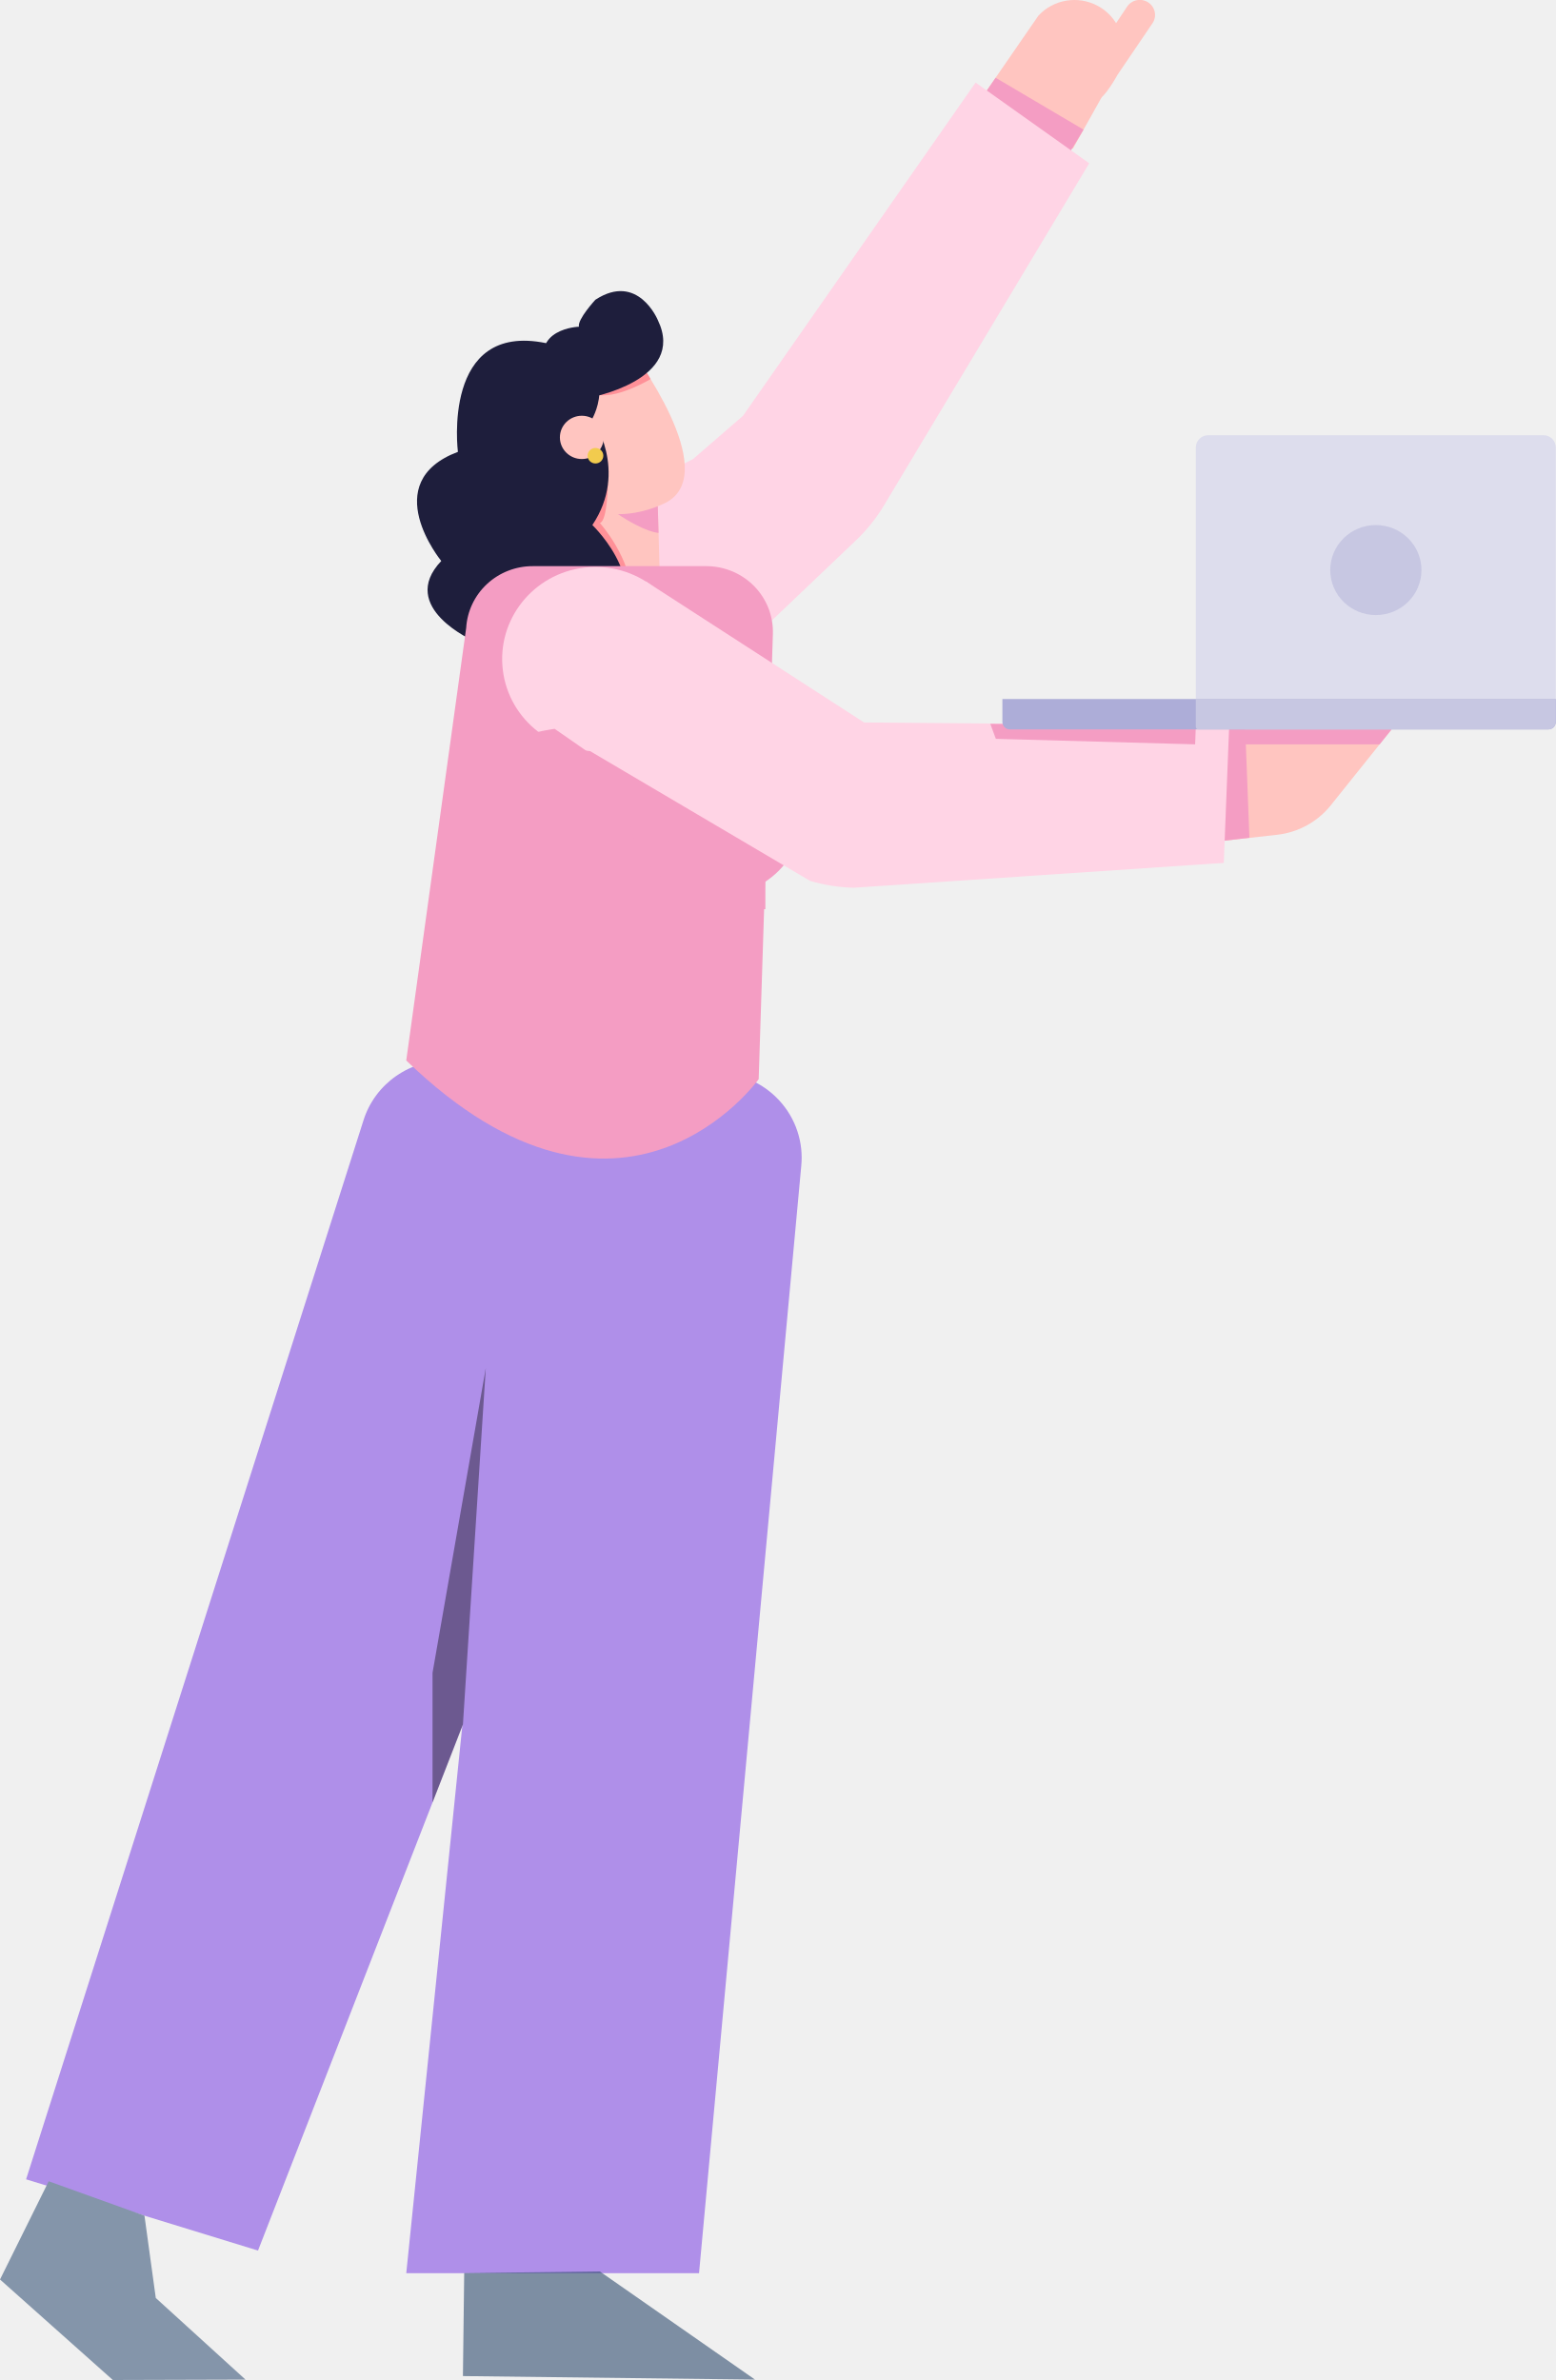
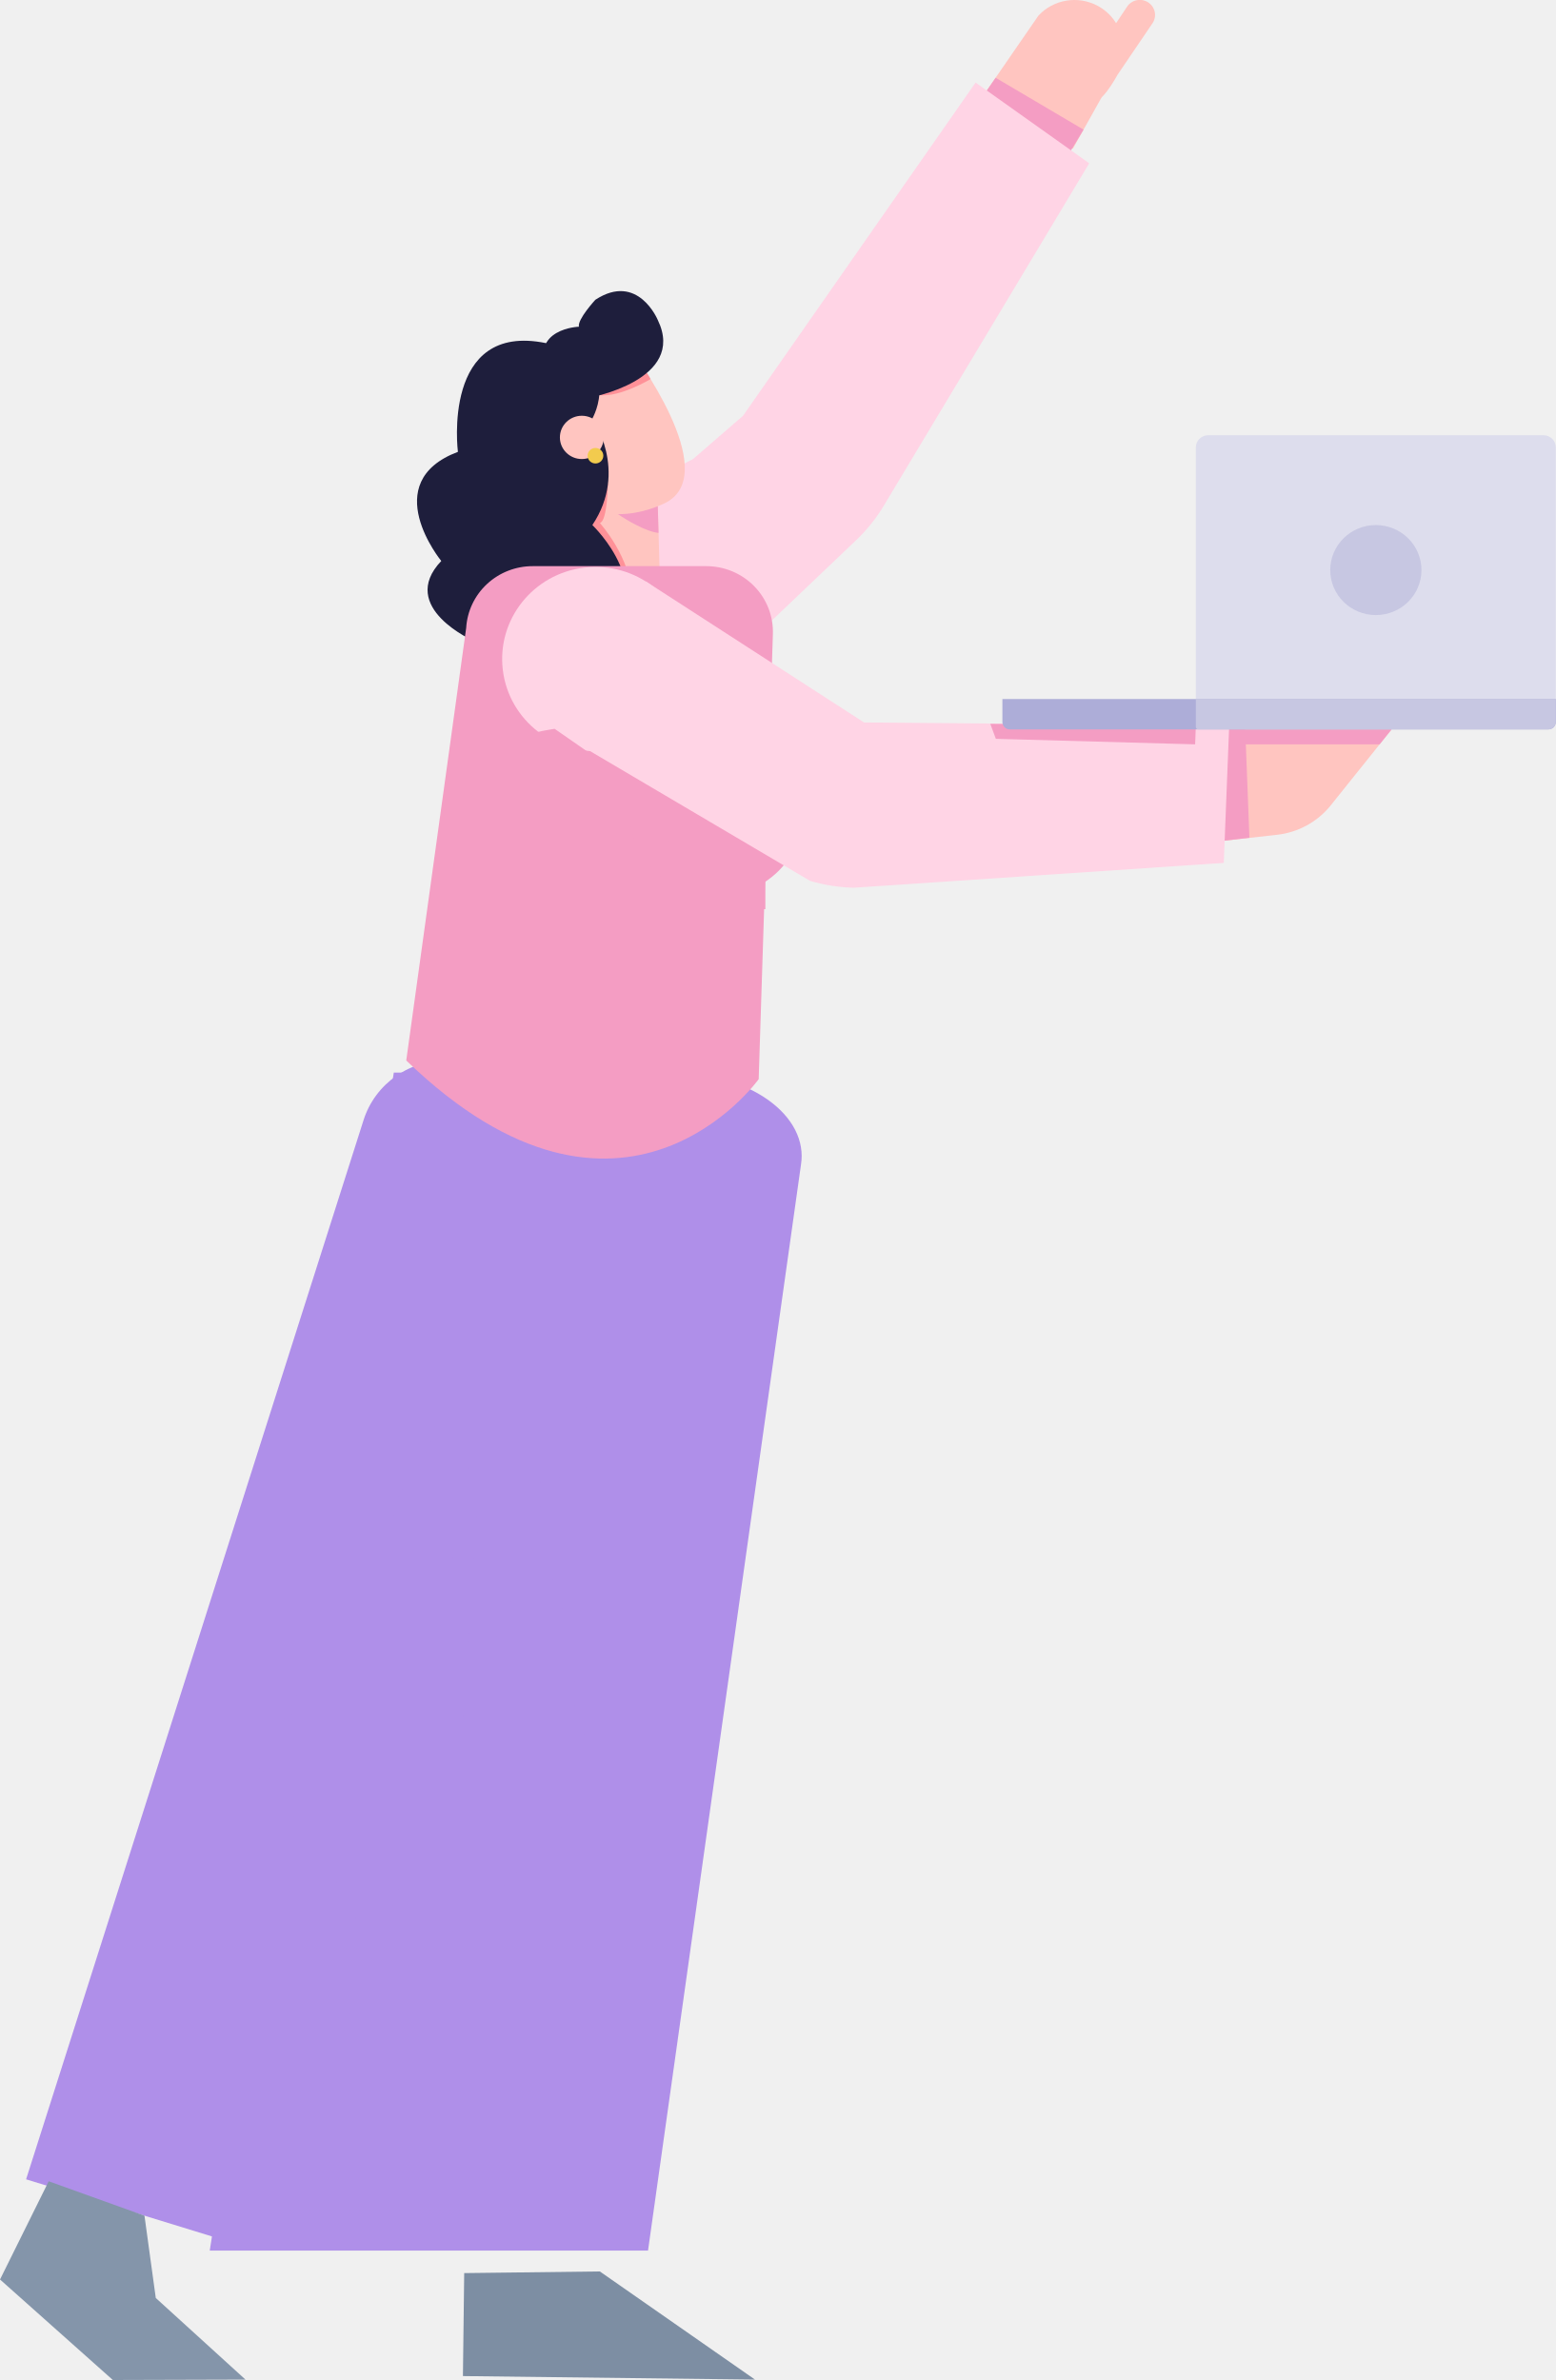
<svg xmlns="http://www.w3.org/2000/svg" width="381" height="583" viewBox="0 0 381 583" fill="none">
  <g clip-path="url(#clip0_5_2061)">
-     <path d="M254.3 3.83L240.549 23.781L262.735 36.42L272.352 19.239C273.463 17.897 274.261 16.329 274.688 14.648C275.116 12.966 275.162 11.212 274.823 9.511C274.485 7.81 273.77 6.204 272.73 4.806C271.69 3.409 270.351 2.256 268.808 1.428V1.428C266.465 0.17 263.764 -0.277 261.134 0.159C258.504 0.594 256.098 1.887 254.3 3.83V3.83Z" fill="#FFC5C0" />
-     <path d="M281.175 0.583C281.585 0.848 281.938 1.191 282.214 1.591C282.49 1.991 282.683 2.441 282.782 2.915C282.881 3.389 282.885 3.877 282.793 4.352C282.7 4.828 282.514 5.28 282.244 5.684L273.674 18.312C273.674 18.312 270.431 24.235 268.948 24.195L271.069 14.237L269.379 11.572L275.995 1.662C276.261 1.253 276.607 0.9 277.013 0.624C277.418 0.348 277.875 0.155 278.357 0.054C278.839 -0.046 279.336 -0.051 279.82 0.04C280.303 0.131 280.764 0.315 281.175 0.583V0.583Z" fill="#FFC5C0" />
+     <path d="M254.3 3.83L240.549 23.781L262.735 36.42L272.352 19.239C273.463 17.897 274.261 16.329 274.688 14.648C275.116 12.966 275.162 11.212 274.823 9.511C274.485 7.81 273.77 6.204 272.73 4.806C271.69 3.409 270.351 2.256 268.808 1.428C266.465 0.17 263.764 -0.277 261.134 0.159C258.504 0.594 256.098 1.887 254.3 3.83Z" fill="#FFC5C0" />
+     <path d="M281.175 0.583C281.585 0.848 281.938 1.191 282.214 1.591C282.49 1.991 282.683 2.441 282.782 2.915C282.881 3.389 282.885 3.877 282.793 4.352C282.7 4.828 282.514 5.28 282.244 5.684L273.674 18.312C273.674 18.312 270.431 24.235 268.948 24.195L271.069 14.237L269.379 11.572L275.995 1.662C276.261 1.253 276.607 0.9 277.013 0.624C277.418 0.348 277.875 0.155 278.357 0.054C278.839 -0.046 279.336 -0.051 279.82 0.04C280.303 0.131 280.764 0.315 281.175 0.583Z" fill="#FFC5C0" />
    <path d="M243.821 19.047L265.352 31.756L261.914 37.423L240.555 23.781L243.821 19.047Z" fill="#F49DC3" />
    <path d="M238.915 20.224L181.962 101.844L139.433 138.678C139.433 138.678 130.319 170.265 168.967 171.099L209.683 132.3C212.312 129.794 214.588 126.95 216.452 123.847L266.742 40L238.915 20.224Z" fill="#FFD4E5" />
    <path d="M133.953 174.584C125.026 165.773 125.026 151.487 133.953 142.676C142.881 133.865 157.354 133.865 166.281 142.676C175.208 151.487 175.208 165.773 166.281 174.584C157.354 183.395 142.881 183.395 133.953 174.584Z" fill="#D9DBC5" />
    <path d="M169.722 112.443C169.722 112.443 168.995 124.745 163.148 125.73V136.772C163.148 136.772 185.487 150.169 189.031 162.389L161.269 139.594L157.489 118.664L169.722 112.443Z" fill="#FFD4E5" />
    <path d="M140.057 109.668L131.386 139.296C131.386 139.296 138.096 147.691 146.26 148.012C154.423 148.333 161.617 142.87 161.617 142.87L160.583 105.925C160.583 105.925 145.273 98.323 140.057 109.668Z" fill="#FFC5C0" />
    <path d="M161.266 130.534C161.266 130.534 158.029 130.493 151 125.73C151 125.73 156.316 119.439 161.083 124.01L161.266 130.534Z" fill="#F49DC3" />
    <path d="M154.804 86.138C154.804 86.138 176.896 115.498 163.257 123.019C163.257 123.019 146.588 132.248 136.287 117.941L131.449 96.533C131.449 96.533 136.31 81.923 154.804 86.138Z" fill="#FFC5C0" />
-     <path d="M159.32 92.86C159.32 92.86 151.878 97.32 146.916 96.801L156.704 89.199C157.733 90.302 158.612 91.533 159.32 92.86V92.86Z" fill="#FF9198" />
+     <path d="M159.32 92.86C159.32 92.86 151.878 97.32 146.916 96.801L156.704 89.199C157.733 90.302 158.612 91.533 159.32 92.86Z" fill="#FF9198" />
    <path d="M148.862 118.436C148.862 118.436 148.78 127.624 146.901 128.12C146.901 128.12 154.639 136.638 154.828 146.467L146.228 148.012L137.078 127.315L148.862 118.436Z" fill="#FF9198" />
    <path d="M145.056 102.521L144.27 97.425C144.27 97.425 168.234 93.158 161.093 78.402C161.093 78.402 156.237 66.614 145.8 73.429C145.8 73.429 141.376 78.227 141.772 80.028C141.772 80.028 129.763 80.437 133.898 91.106C133.898 91.106 120.312 93.146 136.591 120.943C136.591 120.943 142.191 116.752 144.164 105.785C144.359 104.654 144.914 103.634 145.056 102.521Z" fill="#1E1E3C" />
    <path d="M145.063 102.521C145.063 102.521 154.023 115.242 145.063 128.616C145.063 128.616 162.429 145.179 146.935 157.101C146.935 157.101 127.396 174.539 116.22 157.101C116.22 157.101 97.188 148.852 108.063 137.413C108.063 137.413 92.297 118.174 112.138 110.683C112.138 110.683 108.063 78.752 133.734 84.057C153.32 88.097 145.063 102.521 145.063 102.521Z" fill="#1E1E3C" />
    <path d="M142.482 112.443C139.517 112.443 137.113 110.071 137.113 107.144C137.113 104.217 139.517 101.844 142.482 101.844C145.448 101.844 147.852 104.217 147.852 107.144C147.852 110.071 145.448 112.443 142.482 112.443Z" fill="#FFC5C0" />
    <path d="M145.824 113.533C144.761 113.533 143.899 112.683 143.899 111.633C143.899 110.583 144.761 109.732 145.824 109.732C146.888 109.732 147.75 110.583 147.75 111.633C147.75 112.683 146.888 113.533 145.824 113.533Z" fill="#F2CB4E" />
-     <path d="M129.597 262.741H175.209C178.16 262.741 181.079 263.351 183.776 264.533C186.473 265.715 188.889 267.442 190.869 269.603C192.848 271.764 194.346 274.31 195.267 277.077C196.187 279.845 196.51 282.772 196.214 285.67L171.186 556.835H99.49" fill="#AF8FE9" />
+     <path d="M96.437 262.741H164.717C169.135 262.741 173.504 263.34 177.542 264.5C181.579 265.659 185.196 267.354 188.159 269.474C191.122 271.594 193.365 274.092 194.743 276.807C196.121 279.523 196.604 282.395 196.16 285.238L158.695 551.296H51.367" fill="#AF8FE9" />
    <path d="M63.184 551.296L6.39 533.841L89.038 274.36C90.432 269.974 93.257 266.166 97.072 263.53C100.887 260.893 105.479 259.577 110.131 259.785L175.531 262.729L63.184 551.296Z" fill="#AF8FE9" />
    <path d="M99.486 259.773L114.164 153.807C114.414 149.714 116.238 145.869 119.264 143.058C122.289 140.247 126.288 138.683 130.443 138.684H172.972C175.167 138.684 177.339 139.121 179.359 139.97C181.379 140.818 183.204 142.06 184.726 143.621C186.247 145.182 187.434 147.031 188.215 149.056C188.996 151.08 189.354 153.24 189.269 155.405L185.796 264.35C185.796 264.35 152.558 311.031 99.486 259.773Z" fill="#F49DC3" />
    <path d="M175.445 219.581C179.064 221.71 183.217 222.793 187.43 222.706V214.218C187.43 214.218 178.688 217.395 175.445 219.581Z" fill="#F49DC3" />
    <path d="M175.465 219.575C163.623 219.575 154.023 210.1 154.023 198.412C154.023 186.724 163.623 177.25 175.465 177.25C187.306 177.25 196.906 186.724 196.906 198.412C196.906 210.1 187.306 219.575 175.465 219.575Z" fill="#F49DC3" />
    <path d="M340.789 178.672L325.886 197.276C324.285 199.274 322.299 200.941 320.042 202.178C317.785 203.416 315.303 204.201 312.738 204.487L299.595 205.957L299.512 178.672H340.789Z" fill="#FFC5C0" />
    <path d="M304.953 178.672L305.969 205.216L299.589 205.957L299.507 178.672H304.953Z" fill="#F49DC3" />
    <path d="M340.789 178.672H301.013V182.333H337.853L340.789 178.672Z" fill="#F49DC3" />
-     <path d="M301.016 177.739L211.604 176.975L158.195 142.444C158.195 142.444 125.844 150.14 144.113 183.762L198.367 215.774C201.858 216.809 205.474 217.375 209.118 217.459L299.693 211.378L301.016 177.739Z" fill="#FFD4E5" />
+     <path d="M301.016 177.739L211.604 176.975L158.195 142.444C158.195 142.444 125.844 150.14 144.113 183.762L198.367 215.774C201.858 216.809 205.474 217.375 209.118 217.459L299.692 211.378L301.016 177.739Z" fill="#FFD4E5" />
    <path d="M123.137 164.125C121.636 151.752 130.581 140.521 143.116 139.04C155.651 137.558 167.03 146.386 168.531 158.758C170.033 171.131 161.088 182.362 148.553 183.844C136.018 185.325 124.639 176.497 123.137 164.125Z" fill="#FFD4E5" />
    <path d="M242.514 177.308L243.872 180.981L292.674 182.333L292.852 177.739L242.514 177.308Z" fill="#F49DC3" />
    <path d="M292.852 171.227H380.999V109.592C380.999 108.801 380.68 108.042 380.113 107.482C379.546 106.922 378.776 106.607 377.974 106.607L295.876 106.607C295.074 106.607 294.305 106.922 293.737 107.482C293.17 108.042 292.852 108.801 292.852 109.592V171.227Z" fill="#DDDDED" />
-     <path d="M247.29 178.672L379.183 178.672C379.664 178.672 380.125 178.484 380.465 178.148C380.805 177.812 380.996 177.357 380.996 176.882V171.227L245.477 171.227V176.882C245.477 177.357 245.668 177.812 246.008 178.148C246.348 178.484 246.809 178.672 247.29 178.672V178.672Z" fill="#ADADD8" />
-     <path d="M293.442 178.672H379.179C379.66 178.672 380.122 178.484 380.462 178.148C380.802 177.812 380.993 177.357 380.993 176.882V171.227H292.852V178.077C292.85 178.155 292.864 178.232 292.893 178.304C292.922 178.376 292.965 178.442 293.02 178.497C293.075 178.553 293.141 178.597 293.214 178.627C293.286 178.657 293.364 178.672 293.442 178.672V178.672Z" fill="#C7C7E2" />
+     <path d="M247.29 178.672L379.183 178.672C379.664 178.672 380.125 178.484 380.465 178.148C380.805 177.812 380.996 177.357 380.996 176.882V171.227L245.477 171.227V176.882C245.477 177.357 245.668 177.812 246.008 178.148C246.348 178.484 246.809 178.672 247.29 178.672Z" fill="#ADADD8" />
+     <path d="M293.442 178.672H379.179C379.66 178.672 380.122 178.484 380.462 178.148C380.802 177.812 380.993 177.357 380.993 176.882V171.227H292.852V178.077C292.85 178.155 292.864 178.232 292.893 178.304C292.922 178.376 292.965 178.442 293.02 178.497C293.075 178.553 293.141 178.597 293.214 178.627C293.286 178.657 293.364 178.672 293.442 178.672Z" fill="#C7C7E2" />
    <path d="M336.932 150.665C330.763 150.665 325.762 145.729 325.762 139.64C325.762 133.551 330.763 128.616 336.932 128.616C343.101 128.616 348.102 133.551 348.102 139.64C348.102 145.729 343.101 150.665 336.932 150.665Z" fill="#C7C7E2" />
    <path d="M180.765 217.805L134.332 185.373C132.72 185.816 131.033 185.931 129.375 185.711C127.717 185.49 126.121 184.939 124.686 184.09C119.311 180.901 135.826 178.534 135.826 178.534L184.758 212.471C184.758 212.471 182.785 216.225 180.765 217.805Z" fill="#F49DC3" />
    <path d="M146.892 556.409L184.891 582.901L113.365 582.038L113.678 556.812L146.892 556.409Z" fill="#2F4B6F" fill-opacity="0.59" />
    <path d="M35.38 542.75L38.15 562.91L60.117 582.901L27.63 583L0.004 558.38L11.924 534.32L35.38 542.75Z" fill="#8495AA" />
-     <path d="M113.369 422.407L118.969 335.085L105.921 409.779V441.541L113.369 422.407Z" fill="black" fill-opacity="0.38" />
+     <path d="M113.369 422.407L118.969 335.085L105.921 409.779V441.541L113.369 422.407Z" fill="#AF8FE9" />
+     <path d="M63.758 433.759L113.289 337.011H127.22L145.022 439.177L98.583 486.389L63.758 433.759Z" stroke="#AF8FE9" />
  </g>
  <defs>
    <clipPath id="clip0_5_2061">
      <rect width="381" height="583" fill="white" transform="matrix(-1 0 0 1 381 0)" />
    </clipPath>
  </defs>
</svg>
